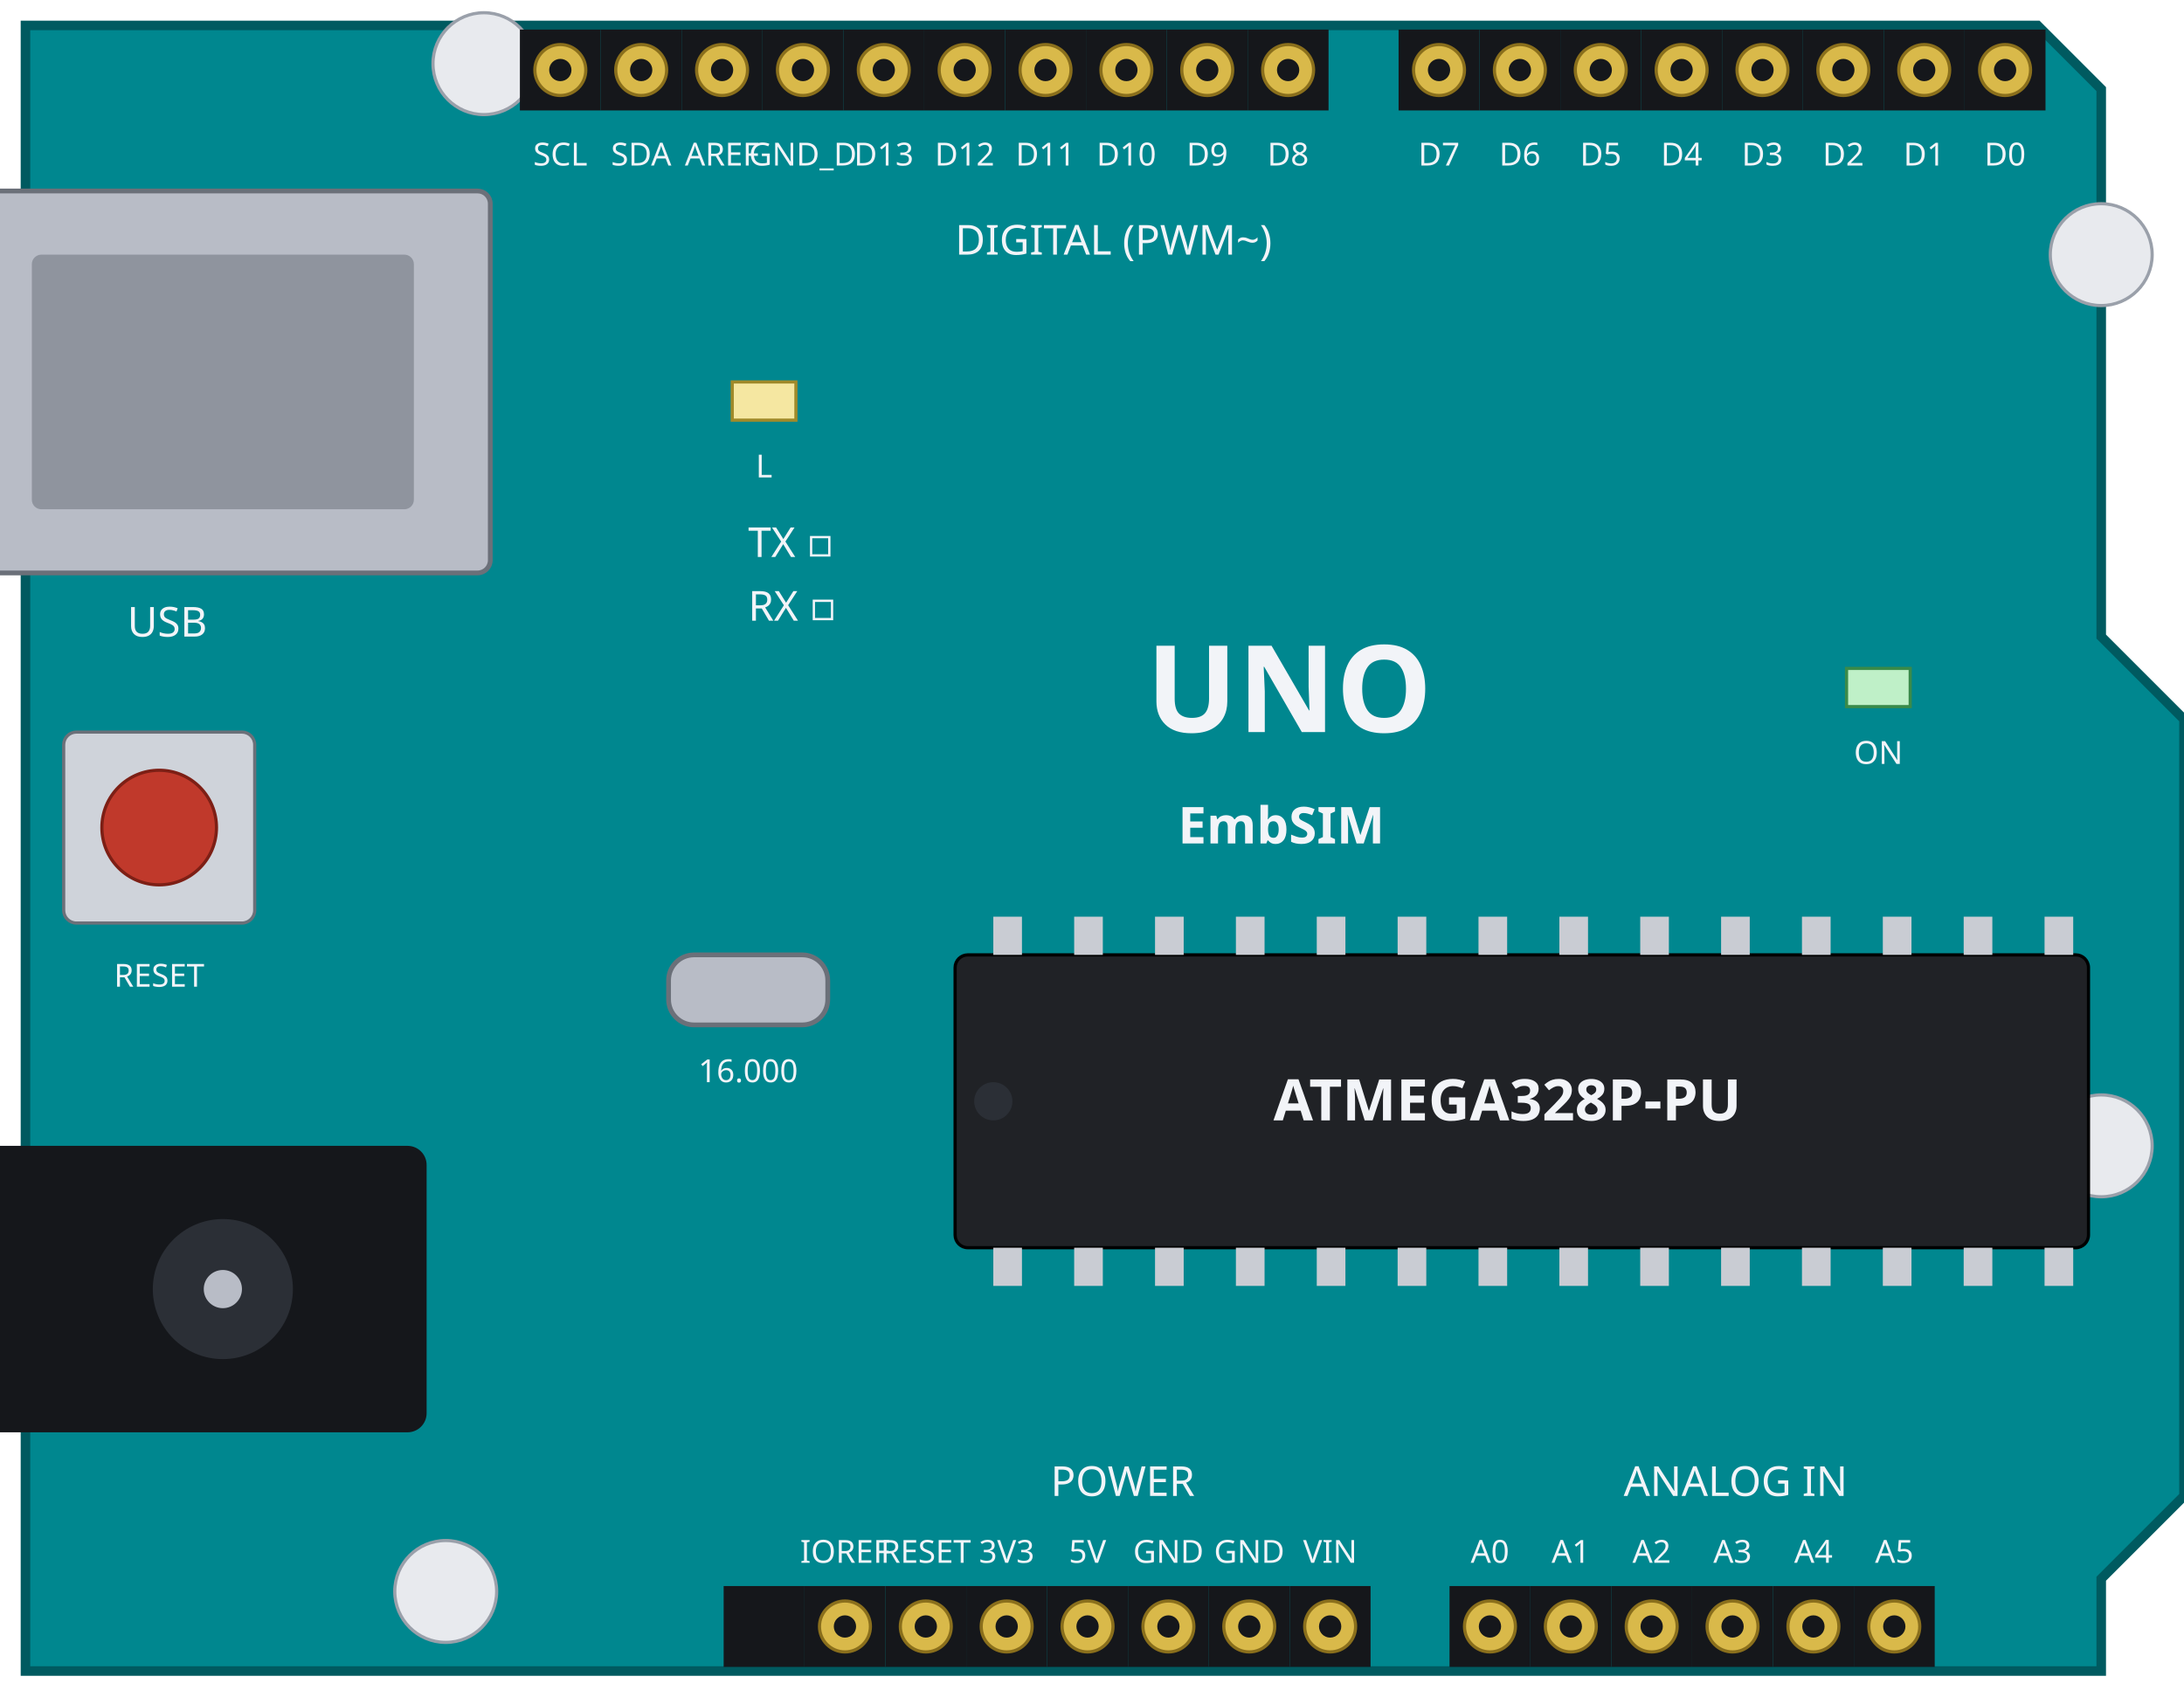
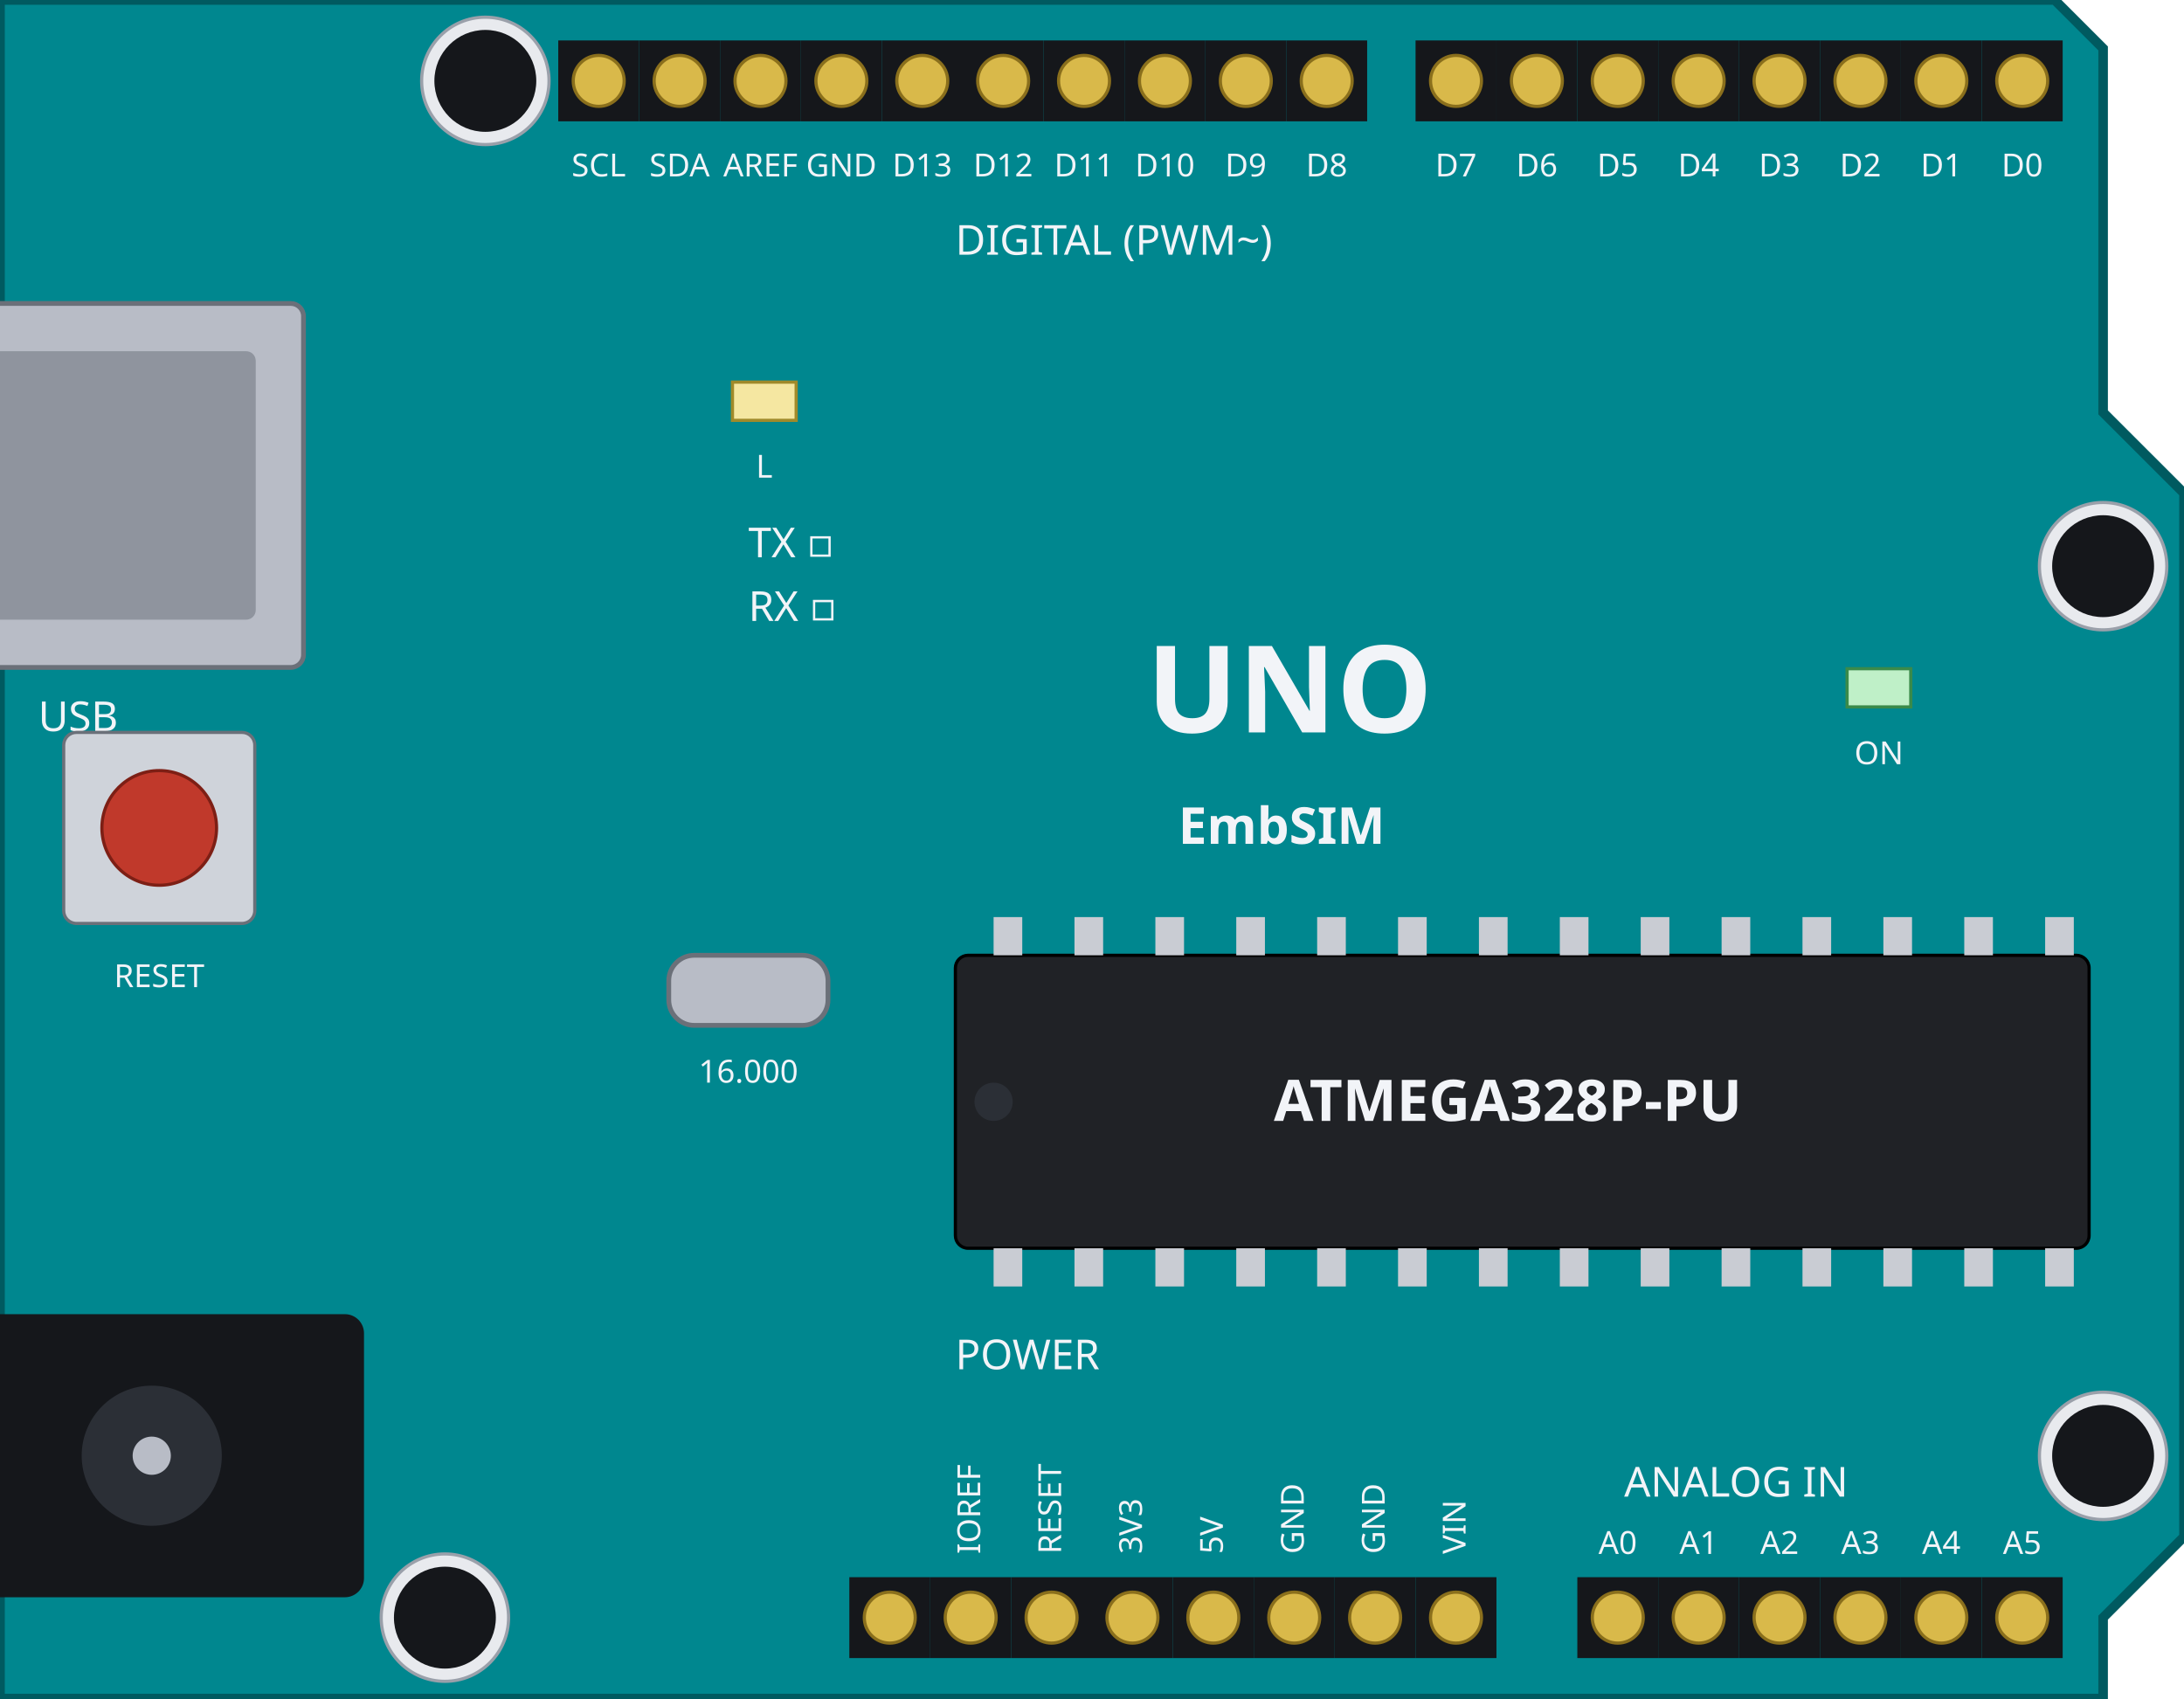
- <svg xmlns="http://www.w3.org/2000/svg" viewBox="0 0 686 533" width="686" height="533">
+ <svg xmlns="http://www.w3.org/2000/svg" viewBox="0 0 685.8 533.4" width="685.8" height="533.4">
  <defs>
    <radialGradient id="glow-yellow" cx="50%" cy="50%" r="50%">
      <stop offset="0%" stop-color="#ffe65a" stop-opacity="1" />
      <stop offset="100%" stop-color="#ffe65a" stop-opacity="0" />
    </radialGradient>
    <radialGradient id="glow-green" cx="50%" cy="50%" r="50%">
      <stop offset="0%" stop-color="#5dff8a" stop-opacity="1" />
      <stop offset="100%" stop-color="#5dff8a" stop-opacity="0" />
    </radialGradient>
  </defs>
  <style>.pcb{fill:#00878f;stroke:#005a60;stroke-width:3}.silk{fill:#f2f4f8;font-family:sans-serif;font-size:13px}.silks{fill:#f2f4f8;font-family:sans-serif;font-size:10px;text-anchor:middle}.pad{fill:#d9b94a;stroke:#8a6f1c;stroke-width:1}.hole{fill:#15171b}.hdr{fill:#15171b}.chip{fill:#202226;stroke:#000;stroke-width:1}.metal{fill:#b8bcc6;stroke:#6b7079;stroke-width:1.5}.leg{fill:#c9ccd3}.logo{fill:#f2f4f8;font-family:sans-serif;font-weight:bold}</style>
-   <path id="pcb" class="pcb" d="M8 8 H640 L660 28 V200 L686 226 V470 L660 496 V525 H8 Z" />
-   <circle cx="152" cy="20" r="16" fill="#e8eaee" stroke="#9aa0aa" />
-   <circle cx="660" cy="80" r="16" fill="#e8eaee" stroke="#9aa0aa" />
-   <circle cx="660" cy="360" r="16" fill="#e8eaee" stroke="#9aa0aa" />
-   <circle cx="140" cy="500" r="16" fill="#e8eaee" stroke="#9aa0aa" />
+   <path id="pcb" class="pcb" d="M0 0 L645.2 0 L660.4 15.2 L660.4 129.5 L685.8 154.9 L685.8 482.6 L660.4 508 L660.4 533.4 L0 533.4 Z" />
+   <circle class="mount" cx="152.4" cy="25.4" r="20" fill="#e8eaee" stroke="#9aa0aa" />
+   <circle cx="152.4" cy="25.4" r="16" fill="#15171b" />
+   <circle class="mount" cx="139.7" cy="508" r="20" fill="#e8eaee" stroke="#9aa0aa" />
+   <circle cx="139.7" cy="508" r="16" fill="#15171b" />
+   <circle class="mount" cx="660.4" cy="177.8" r="20" fill="#e8eaee" stroke="#9aa0aa" />
+   <circle cx="660.4" cy="177.8" r="16" fill="#15171b" />
+   <circle class="mount" cx="660.4" cy="457.2" r="20" fill="#e8eaee" stroke="#9aa0aa" />
+   <circle cx="660.4" cy="457.2" r="16" fill="#15171b" />
  <g id="usb">
-     <rect class="metal" x="-6" y="60" width="160" height="120" rx="4" />
-     <rect x="10" y="80" width="120" height="80" rx="3" fill="#8f949e" />
-     <text class="silk" x="40" y="200">USB</text>
+     <rect class="metal" x="-63.5" y="95.3" width="158.8" height="114.3" rx="4" />
+     <rect x="-48.5" y="110.3" width="128.8" height="84.3" rx="3" fill="#8f949e" />
+     <text class="silk" x="12" y="229.6">USB</text>
  </g>
  <g id="jack">
-     <rect x="-6" y="360" width="140" height="90" rx="6" fill="#15171b" />
-     <circle cx="70" cy="405" r="22" fill="#2b2f36" />
-     <circle cx="70" cy="405" r="6" fill="#b8bcc6" />
-   </g>
-   <rect class="hdr" x="163.3" y="9.3" width="25.4" height="25.4" />
-   <circle id="pin-scl" class="pad" cx="176.0" cy="22" r="8" />
-   <circle class="hole" cx="176.0" cy="22" r="3.5" />
-   <text class="silks" x="176.0" y="52">SCL</text>
-   <rect class="hdr" x="188.7" y="9.3" width="25.4" height="25.4" />
-   <circle id="pin-sda" class="pad" cx="201.4" cy="22" r="8" />
-   <circle class="hole" cx="201.4" cy="22" r="3.5" />
-   <text class="silks" x="201.4" y="52">SDA</text>
-   <rect class="hdr" x="214.1" y="9.3" width="25.4" height="25.4" />
-   <circle id="pin-aref" class="pad" cx="226.8" cy="22" r="8" />
-   <circle class="hole" cx="226.8" cy="22" r="3.5" />
-   <text class="silks" x="226.8" y="52">AREF</text>
-   <rect class="hdr" x="239.5" y="9.3" width="25.4" height="25.4" />
-   <circle id="pin-gnd_d" class="pad" cx="252.2" cy="22" r="8" />
-   <circle class="hole" cx="252.2" cy="22" r="3.5" />
-   <text class="silks" x="252.2" y="52">GND_D</text>
-   <rect class="hdr" x="264.9" y="9.3" width="25.4" height="25.4" />
-   <circle id="pin-d13" class="pad" cx="277.6" cy="22" r="8" />
-   <circle class="hole" cx="277.6" cy="22" r="3.5" />
-   <text class="silks" x="277.6" y="52">D13</text>
-   <rect class="hdr" x="290.3" y="9.3" width="25.4" height="25.4" />
-   <circle id="pin-d12" class="pad" cx="303.0" cy="22" r="8" />
-   <circle class="hole" cx="303.0" cy="22" r="3.5" />
-   <text class="silks" x="303.0" y="52">D12</text>
-   <rect class="hdr" x="315.7" y="9.3" width="25.4" height="25.4" />
-   <circle id="pin-d11" class="pad" cx="328.4" cy="22" r="8" />
-   <circle class="hole" cx="328.4" cy="22" r="3.5" />
-   <text class="silks" x="328.4" y="52">D11</text>
-   <rect class="hdr" x="341.1" y="9.3" width="25.4" height="25.4" />
-   <circle id="pin-d10" class="pad" cx="353.8" cy="22" r="8" />
-   <circle class="hole" cx="353.8" cy="22" r="3.5" />
-   <text class="silks" x="353.8" y="52">D10</text>
-   <rect class="hdr" x="366.5" y="9.3" width="25.4" height="25.4" />
-   <circle id="pin-d9" class="pad" cx="379.2" cy="22" r="8" />
-   <circle class="hole" cx="379.2" cy="22" r="3.5" />
-   <text class="silks" x="379.2" y="52">D9</text>
-   <rect class="hdr" x="391.9" y="9.3" width="25.4" height="25.4" />
-   <circle id="pin-d8" class="pad" cx="404.6" cy="22" r="8" />
-   <circle class="hole" cx="404.6" cy="22" r="3.5" />
-   <text class="silks" x="404.6" y="52">D8</text>
-   <rect class="hdr" x="439.3" y="9.3" width="25.4" height="25.4" />
-   <circle id="pin-d7" class="pad" cx="452.0" cy="22" r="8" />
-   <circle class="hole" cx="452.0" cy="22" r="3.5" />
-   <text class="silks" x="452.0" y="52">D7</text>
-   <rect class="hdr" x="464.7" y="9.3" width="25.4" height="25.4" />
-   <circle id="pin-d6" class="pad" cx="477.4" cy="22" r="8" />
-   <circle class="hole" cx="477.4" cy="22" r="3.5" />
-   <text class="silks" x="477.4" y="52">D6</text>
-   <rect class="hdr" x="490.1" y="9.3" width="25.4" height="25.4" />
-   <circle id="pin-d5" class="pad" cx="502.8" cy="22" r="8" />
-   <circle class="hole" cx="502.8" cy="22" r="3.5" />
-   <text class="silks" x="502.8" y="52">D5</text>
-   <rect class="hdr" x="515.5" y="9.3" width="25.4" height="25.4" />
-   <circle id="pin-d4" class="pad" cx="528.2" cy="22" r="8" />
-   <circle class="hole" cx="528.2" cy="22" r="3.5" />
-   <text class="silks" x="528.2" y="52">D4</text>
-   <rect class="hdr" x="540.9" y="9.3" width="25.4" height="25.4" />
-   <circle id="pin-d3" class="pad" cx="553.6" cy="22" r="8" />
-   <circle class="hole" cx="553.6" cy="22" r="3.5" />
-   <text class="silks" x="553.6" y="52">D3</text>
-   <rect class="hdr" x="566.3" y="9.3" width="25.4" height="25.4" />
-   <circle id="pin-d2" class="pad" cx="579.0" cy="22" r="8" />
-   <circle class="hole" cx="579.0" cy="22" r="3.5" />
-   <text class="silks" x="579.0" y="52">D2</text>
-   <rect class="hdr" x="591.7" y="9.3" width="25.4" height="25.4" />
-   <circle id="pin-d1" class="pad" cx="604.4" cy="22" r="8" />
-   <circle class="hole" cx="604.4" cy="22" r="3.5" />
-   <text class="silks" x="604.4" y="52">D1</text>
-   <rect class="hdr" x="617.1" y="9.3" width="25.4" height="25.4" />
-   <circle id="pin-d0" class="pad" cx="629.8" cy="22" r="8" />
-   <circle class="hole" cx="629.8" cy="22" r="3.5" />
-   <text class="silks" x="629.8" y="52">D0</text>
-   <rect class="hdr" x="227.3" y="498.3" width="25.4" height="25.4" />
-   <circle class="hole" cx="240.0" cy="511" r="3.5" />
-   <rect class="hdr" x="252.7" y="498.3" width="25.4" height="25.4" />
-   <circle id="pin-ioref" class="pad" cx="265.4" cy="511" r="8" />
-   <circle class="hole" cx="265.4" cy="511" r="3.5" />
-   <text class="silks" x="265.4" y="491">IOREF</text>
-   <rect class="hdr" x="278.1" y="498.3" width="25.4" height="25.4" />
-   <circle id="pin-reset" class="pad" cx="290.8" cy="511" r="8" />
-   <circle class="hole" cx="290.8" cy="511" r="3.5" />
-   <text class="silks" x="290.8" y="491">RESET</text>
-   <rect class="hdr" x="303.5" y="498.3" width="25.4" height="25.4" />
-   <circle id="pin-3v3" class="pad" cx="316.2" cy="511" r="8" />
-   <circle class="hole" cx="316.2" cy="511" r="3.5" />
-   <text class="silks" x="316.2" y="491">3V3</text>
-   <rect class="hdr" x="328.9" y="498.3" width="25.4" height="25.4" />
-   <circle id="pin-5v" class="pad" cx="341.6" cy="511" r="8" />
-   <circle class="hole" cx="341.6" cy="511" r="3.5" />
-   <text class="silks" x="341.6" y="491">5V</text>
-   <rect class="hdr" x="354.3" y="498.3" width="25.4" height="25.4" />
-   <circle id="pin-gnd" class="pad" cx="367.0" cy="511" r="8" />
-   <circle class="hole" cx="367.0" cy="511" r="3.5" />
-   <text class="silks" x="367.0" y="491">GND</text>
-   <rect class="hdr" x="379.7" y="498.3" width="25.4" height="25.4" />
-   <circle id="pin-gnd_2" class="pad" cx="392.4" cy="511" r="8" />
-   <circle class="hole" cx="392.4" cy="511" r="3.5" />
-   <text class="silks" x="392.4" y="491">GND</text>
-   <rect class="hdr" x="405.1" y="498.3" width="25.4" height="25.4" />
-   <circle id="pin-vin" class="pad" cx="417.8" cy="511" r="8" />
-   <circle class="hole" cx="417.8" cy="511" r="3.5" />
-   <text class="silks" x="417.8" y="491">VIN</text>
-   <rect class="hdr" x="455.3" y="498.3" width="25.4" height="25.4" />
-   <circle id="pin-a0" class="pad" cx="468.0" cy="511" r="8" />
-   <circle class="hole" cx="468.0" cy="511" r="3.5" />
-   <text class="silks" x="468.0" y="491">A0</text>
-   <rect class="hdr" x="480.7" y="498.3" width="25.4" height="25.4" />
-   <circle id="pin-a1" class="pad" cx="493.4" cy="511" r="8" />
-   <circle class="hole" cx="493.4" cy="511" r="3.5" />
-   <text class="silks" x="493.4" y="491">A1</text>
-   <rect class="hdr" x="506.1" y="498.3" width="25.4" height="25.4" />
-   <circle id="pin-a2" class="pad" cx="518.8" cy="511" r="8" />
-   <circle class="hole" cx="518.8" cy="511" r="3.5" />
-   <text class="silks" x="518.8" y="491">A2</text>
-   <rect class="hdr" x="531.5" y="498.3" width="25.4" height="25.4" />
-   <circle id="pin-a3" class="pad" cx="544.2" cy="511" r="8" />
-   <circle class="hole" cx="544.2" cy="511" r="3.5" />
-   <text class="silks" x="544.2" y="491">A3</text>
-   <rect class="hdr" x="556.9" y="498.3" width="25.4" height="25.4" />
-   <circle id="pin-a4" class="pad" cx="569.6" cy="511" r="8" />
-   <circle class="hole" cx="569.6" cy="511" r="3.5" />
-   <text class="silks" x="569.6" y="491">A4</text>
-   <rect class="hdr" x="582.3" y="498.3" width="25.4" height="25.4" />
-   <circle id="pin-a5" class="pad" cx="595.0" cy="511" r="8" />
-   <circle class="hole" cx="595.0" cy="511" r="3.5" />
-   <text class="silks" x="595.0" y="491">A5</text>
+     <rect x="-19" y="412.7" width="133.3" height="88.9" rx="6" fill="#15171b" />
+     <circle cx="47.65" cy="457.15" r="22" fill="#2b2f36" />
+     <circle cx="47.65" cy="457.15" r="6" fill="#b8bcc6" />
+   </g>
+   <rect class="hdr" x="266.7" y="495.3" width="25.4" height="25.4" />
+   <circle class="hole" cx="279.4" cy="508" r="3.5" />
+   <circle id="pin-nc" class="pad" cx="279.4" cy="508" r="8" />
+   <rect class="hdr" x="292.1" y="495.3" width="25.4" height="25.4" />
+   <circle class="hole" cx="304.8" cy="508" r="3.5" />
+   <circle id="pin-ioref" class="pad" cx="304.8" cy="508" r="8" />
+   <text class="silks" x="304.8" y="488" transform="rotate(-90 304.8 488)" style="text-anchor:start" dy="3">IOREF</text>
+   <rect class="hdr" x="317.5" y="495.3" width="25.4" height="25.4" />
+   <circle class="hole" cx="330.2" cy="508" r="3.5" />
+   <circle id="pin-reset" class="pad" cx="330.2" cy="508" r="8" />
+   <text class="silks" x="330.2" y="488" transform="rotate(-90 330.2 488)" style="text-anchor:start" dy="3">RESET</text>
+   <rect class="hdr" x="342.9" y="495.3" width="25.4" height="25.4" />
+   <circle class="hole" cx="355.6" cy="508" r="3.5" />
+   <circle id="pin-3v3" class="pad" cx="355.6" cy="508" r="8" />
+   <text class="silks" x="355.6" y="488" transform="rotate(-90 355.6 488)" style="text-anchor:start" dy="3">3V3</text>
+   <rect class="hdr" x="368.3" y="495.3" width="25.4" height="25.4" />
+   <circle class="hole" cx="381" cy="508" r="3.5" />
+   <circle id="pin-5v" class="pad" cx="381" cy="508" r="8" />
+   <text class="silks" x="381" y="488" transform="rotate(-90 381 488)" style="text-anchor:start" dy="3">5V</text>
+   <rect class="hdr" x="393.7" y="495.3" width="25.4" height="25.4" />
+   <circle class="hole" cx="406.4" cy="508" r="3.5" />
+   <circle id="pin-gnd" class="pad" cx="406.4" cy="508" r="8" />
+   <text class="silks" x="406.4" y="488" transform="rotate(-90 406.4 488)" style="text-anchor:start" dy="3">GND</text>
+   <rect class="hdr" x="419.1" y="495.3" width="25.4" height="25.4" />
+   <circle class="hole" cx="431.8" cy="508" r="3.5" />
+   <circle id="pin-gnd_2" class="pad" cx="431.8" cy="508" r="8" />
+   <text class="silks" x="431.8" y="488" transform="rotate(-90 431.8 488)" style="text-anchor:start" dy="3">GND</text>
+   <rect class="hdr" x="444.5" y="495.3" width="25.4" height="25.4" />
+   <circle class="hole" cx="457.2" cy="508" r="3.5" />
+   <circle id="pin-vin" class="pad" cx="457.2" cy="508" r="8" />
+   <text class="silks" x="457.2" y="488" transform="rotate(-90 457.2 488)" style="text-anchor:start" dy="3">VIN</text>
+   <rect class="hdr" x="495.3" y="495.3" width="25.4" height="25.4" />
+   <circle class="hole" cx="508" cy="508" r="3.5" />
+   <circle id="pin-a0" class="pad" cx="508" cy="508" r="8" />
+   <text class="silks" x="508" y="488">A0</text>
+   <rect class="hdr" x="520.7" y="495.3" width="25.4" height="25.4" />
+   <circle class="hole" cx="533.4" cy="508" r="3.5" />
+   <circle id="pin-a1" class="pad" cx="533.4" cy="508" r="8" />
+   <text class="silks" x="533.4" y="488">A1</text>
+   <rect class="hdr" x="546.1" y="495.3" width="25.4" height="25.4" />
+   <circle class="hole" cx="558.8" cy="508" r="3.5" />
+   <circle id="pin-a2" class="pad" cx="558.8" cy="508" r="8" />
+   <text class="silks" x="558.8" y="488">A2</text>
+   <rect class="hdr" x="571.5" y="495.3" width="25.4" height="25.4" />
+   <circle class="hole" cx="584.2" cy="508" r="3.5" />
+   <circle id="pin-a3" class="pad" cx="584.2" cy="508" r="8" />
+   <text class="silks" x="584.2" y="488">A3</text>
+   <rect class="hdr" x="596.9" y="495.3" width="25.4" height="25.4" />
+   <circle class="hole" cx="609.6" cy="508" r="3.5" />
+   <circle id="pin-a4" class="pad" cx="609.6" cy="508" r="8" />
+   <text class="silks" x="609.6" y="488">A4</text>
+   <rect class="hdr" x="622.3" y="495.3" width="25.4" height="25.4" />
+   <circle class="hole" cx="635" cy="508" r="3.5" />
+   <circle id="pin-a5" class="pad" cx="635" cy="508" r="8" />
+   <text class="silks" x="635" y="488">A5</text>
+   <rect class="hdr" x="622.3" y="12.7" width="25.4" height="25.4" />
+   <circle class="hole" cx="635" cy="25.4" r="3.5" />
+   <circle id="pin-d0" class="pad" cx="635" cy="25.4" r="8" />
+   <text class="silks" x="635" y="55.4">D0</text>
+   <rect class="hdr" x="596.9" y="12.7" width="25.4" height="25.4" />
+   <circle class="hole" cx="609.6" cy="25.4" r="3.5" />
+   <circle id="pin-d1" class="pad" cx="609.6" cy="25.4" r="8" />
+   <text class="silks" x="609.6" y="55.4">D1</text>
+   <rect class="hdr" x="571.5" y="12.7" width="25.4" height="25.4" />
+   <circle class="hole" cx="584.2" cy="25.4" r="3.5" />
+   <circle id="pin-d2" class="pad" cx="584.2" cy="25.4" r="8" />
+   <text class="silks" x="584.2" y="55.4">D2</text>
+   <rect class="hdr" x="546.1" y="12.7" width="25.4" height="25.4" />
+   <circle class="hole" cx="558.8" cy="25.4" r="3.5" />
+   <circle id="pin-d3" class="pad" cx="558.8" cy="25.4" r="8" />
+   <text class="silks" x="558.8" y="55.4">D3</text>
+   <rect class="hdr" x="520.7" y="12.7" width="25.4" height="25.4" />
+   <circle class="hole" cx="533.4" cy="25.4" r="3.5" />
+   <circle id="pin-d4" class="pad" cx="533.4" cy="25.4" r="8" />
+   <text class="silks" x="533.4" y="55.4">D4</text>
+   <rect class="hdr" x="495.3" y="12.7" width="25.4" height="25.4" />
+   <circle class="hole" cx="508" cy="25.4" r="3.5" />
+   <circle id="pin-d5" class="pad" cx="508" cy="25.4" r="8" />
+   <text class="silks" x="508" y="55.4">D5</text>
+   <rect class="hdr" x="469.9" y="12.7" width="25.4" height="25.4" />
+   <circle class="hole" cx="482.6" cy="25.4" r="3.5" />
+   <circle id="pin-d6" class="pad" cx="482.6" cy="25.4" r="8" />
+   <text class="silks" x="482.6" y="55.4">D6</text>
+   <rect class="hdr" x="444.5" y="12.7" width="25.4" height="25.4" />
+   <circle class="hole" cx="457.2" cy="25.4" r="3.5" />
+   <circle id="pin-d7" class="pad" cx="457.2" cy="25.4" r="8" />
+   <text class="silks" x="457.2" y="55.4">D7</text>
+   <rect class="hdr" x="403.9" y="12.7" width="25.4" height="25.4" />
+   <circle class="hole" cx="416.6" cy="25.4" r="3.5" />
+   <circle id="pin-d8" class="pad" cx="416.6" cy="25.4" r="8" />
+   <text class="silks" x="416.6" y="55.4">D8</text>
+   <rect class="hdr" x="378.5" y="12.7" width="25.4" height="25.4" />
+   <circle class="hole" cx="391.2" cy="25.4" r="3.5" />
+   <circle id="pin-d9" class="pad" cx="391.2" cy="25.4" r="8" />
+   <text class="silks" x="391.2" y="55.4">D9</text>
+   <rect class="hdr" x="353.1" y="12.7" width="25.4" height="25.4" />
+   <circle class="hole" cx="365.8" cy="25.4" r="3.5" />
+   <circle id="pin-d10" class="pad" cx="365.8" cy="25.4" r="8" />
+   <text class="silks" x="365.8" y="55.4">D10</text>
+   <rect class="hdr" x="327.7" y="12.7" width="25.4" height="25.4" />
+   <circle class="hole" cx="340.4" cy="25.4" r="3.5" />
+   <circle id="pin-d11" class="pad" cx="340.4" cy="25.4" r="8" />
+   <text class="silks" x="340.4" y="55.4">D11</text>
+   <rect class="hdr" x="302.3" y="12.7" width="25.4" height="25.4" />
+   <circle class="hole" cx="315" cy="25.4" r="3.5" />
+   <circle id="pin-d12" class="pad" cx="315" cy="25.4" r="8" />
+   <text class="silks" x="315" y="55.4">D12</text>
+   <rect class="hdr" x="276.9" y="12.7" width="25.4" height="25.4" />
+   <circle class="hole" cx="289.6" cy="25.4" r="3.5" />
+   <circle id="pin-d13" class="pad" cx="289.6" cy="25.4" r="8" />
+   <text class="silks" x="289.6" y="55.4">D13</text>
+   <rect class="hdr" x="251.5" y="12.7" width="25.4" height="25.4" />
+   <circle class="hole" cx="264.2" cy="25.4" r="3.5" />
+   <circle id="pin-gnd_d" class="pad" cx="264.2" cy="25.4" r="8" />
+   <text class="silks" x="264.2" y="55.4">GND</text>
+   <rect class="hdr" x="226.1" y="12.7" width="25.4" height="25.4" />
+   <circle class="hole" cx="238.8" cy="25.4" r="3.5" />
+   <circle id="pin-aref" class="pad" cx="238.8" cy="25.4" r="8" />
+   <text class="silks" x="238.8" y="55.4">AREF</text>
+   <rect class="hdr" x="200.7" y="12.7" width="25.4" height="25.4" />
+   <circle class="hole" cx="213.4" cy="25.4" r="3.5" />
+   <circle id="pin-sda" class="pad" cx="213.4" cy="25.4" r="8" />
+   <text class="silks" x="213.4" y="55.4">SDA</text>
+   <rect class="hdr" x="175.3" y="12.7" width="25.4" height="25.4" />
+   <circle class="hole" cx="188" cy="25.4" r="3.5" />
+   <circle id="pin-scl" class="pad" cx="188" cy="25.4" r="8" />
+   <text class="silks" x="188" y="55.4">SCL</text>
  <text class="silk" x="300" y="80">DIGITAL (PWM~)</text>
-   <text class="silk" x="330" y="470">POWER</text>
+   <text class="silk" x="300" y="430">POWER</text>
  <text class="silk" x="510" y="470">ANALOG IN</text>
  <g id="mcu">
    <rect class="chip" x="300" y="300" width="356" height="92" rx="4" />
    <rect class="leg" x="312.0" y="288" width="9" height="12" />
    <rect class="leg" x="312.0" y="392" width="9" height="12" />
    <rect class="leg" x="337.4" y="288" width="9" height="12" />
    <rect class="leg" x="337.4" y="392" width="9" height="12" />
    <rect class="leg" x="362.8" y="288" width="9" height="12" />
    <rect class="leg" x="362.8" y="392" width="9" height="12" />
    <rect class="leg" x="388.2" y="288" width="9" height="12" />
    <rect class="leg" x="388.2" y="392" width="9" height="12" />
    <rect class="leg" x="413.6" y="288" width="9" height="12" />
    <rect class="leg" x="413.6" y="392" width="9" height="12" />
    <rect class="leg" x="439.0" y="288" width="9" height="12" />
    <rect class="leg" x="439.0" y="392" width="9" height="12" />
    <rect class="leg" x="464.4" y="288" width="9" height="12" />
    <rect class="leg" x="464.4" y="392" width="9" height="12" />
    <rect class="leg" x="489.8" y="288" width="9" height="12" />
    <rect class="leg" x="489.8" y="392" width="9" height="12" />
    <rect class="leg" x="515.2" y="288" width="9" height="12" />
    <rect class="leg" x="515.2" y="392" width="9" height="12" />
    <rect class="leg" x="540.6" y="288" width="9" height="12" />
    <rect class="leg" x="540.6" y="392" width="9" height="12" />
    <rect class="leg" x="566.0" y="288" width="9" height="12" />
    <rect class="leg" x="566.0" y="392" width="9" height="12" />
    <rect class="leg" x="591.4" y="288" width="9" height="12" />
    <rect class="leg" x="591.4" y="392" width="9" height="12" />
    <rect class="leg" x="616.8" y="288" width="9" height="12" />
    <rect class="leg" x="616.8" y="392" width="9" height="12" />
    <rect class="leg" x="642.2" y="288" width="9" height="12" />
    <rect class="leg" x="642.2" y="392" width="9" height="12" />
    <circle cx="312" cy="346" r="6" fill="#2b2f36" />
    <text class="logo" x="400" y="352" font-size="18">ATMEGA328P-PU</text>
  </g>
  <g id="resonator">
    <rect class="metal" x="210" y="300" width="50" height="22" rx="8" />
    <text class="silks" x="235" y="340">16.000</text>
  </g>
  <g id="btn-reset">
    <rect x="20" y="230" width="60" height="60" rx="4" fill="#cfd3da" stroke="#6b7079" />
    <circle cx="50" cy="260" r="18" fill="#c0392b" stroke="#7d1f15" />
    <text class="silks" x="50" y="310">RESET</text>
  </g>
  <rect id="led-l" x="230" y="120" width="20" height="12" fill="#f5e7a1" stroke="#a08a2a" />
  <circle id="led-l-glow" cx="240" cy="126" r="22" fill="url(#glow-yellow)" opacity="0" />
  <text class="silks" x="240" y="150">L</text>
  <rect id="led-on" x="580" y="210" width="20" height="12" fill="#bff0c8" stroke="#3a8a4a" />
  <circle id="led-on-glow" cx="590" cy="216" r="22" fill="url(#glow-green)" opacity="0" />
  <text class="silks" x="590" y="240">ON</text>
  <text class="silk" x="235" y="175">TX ▫</text>
  <text class="silk" x="235" y="195">RX ▫</text>
  <text class="logo" x="360" y="230" font-size="38">UNO</text>
  <text class="logo" x="370" y="265" font-size="16">EmbSIM</text>
</svg>
